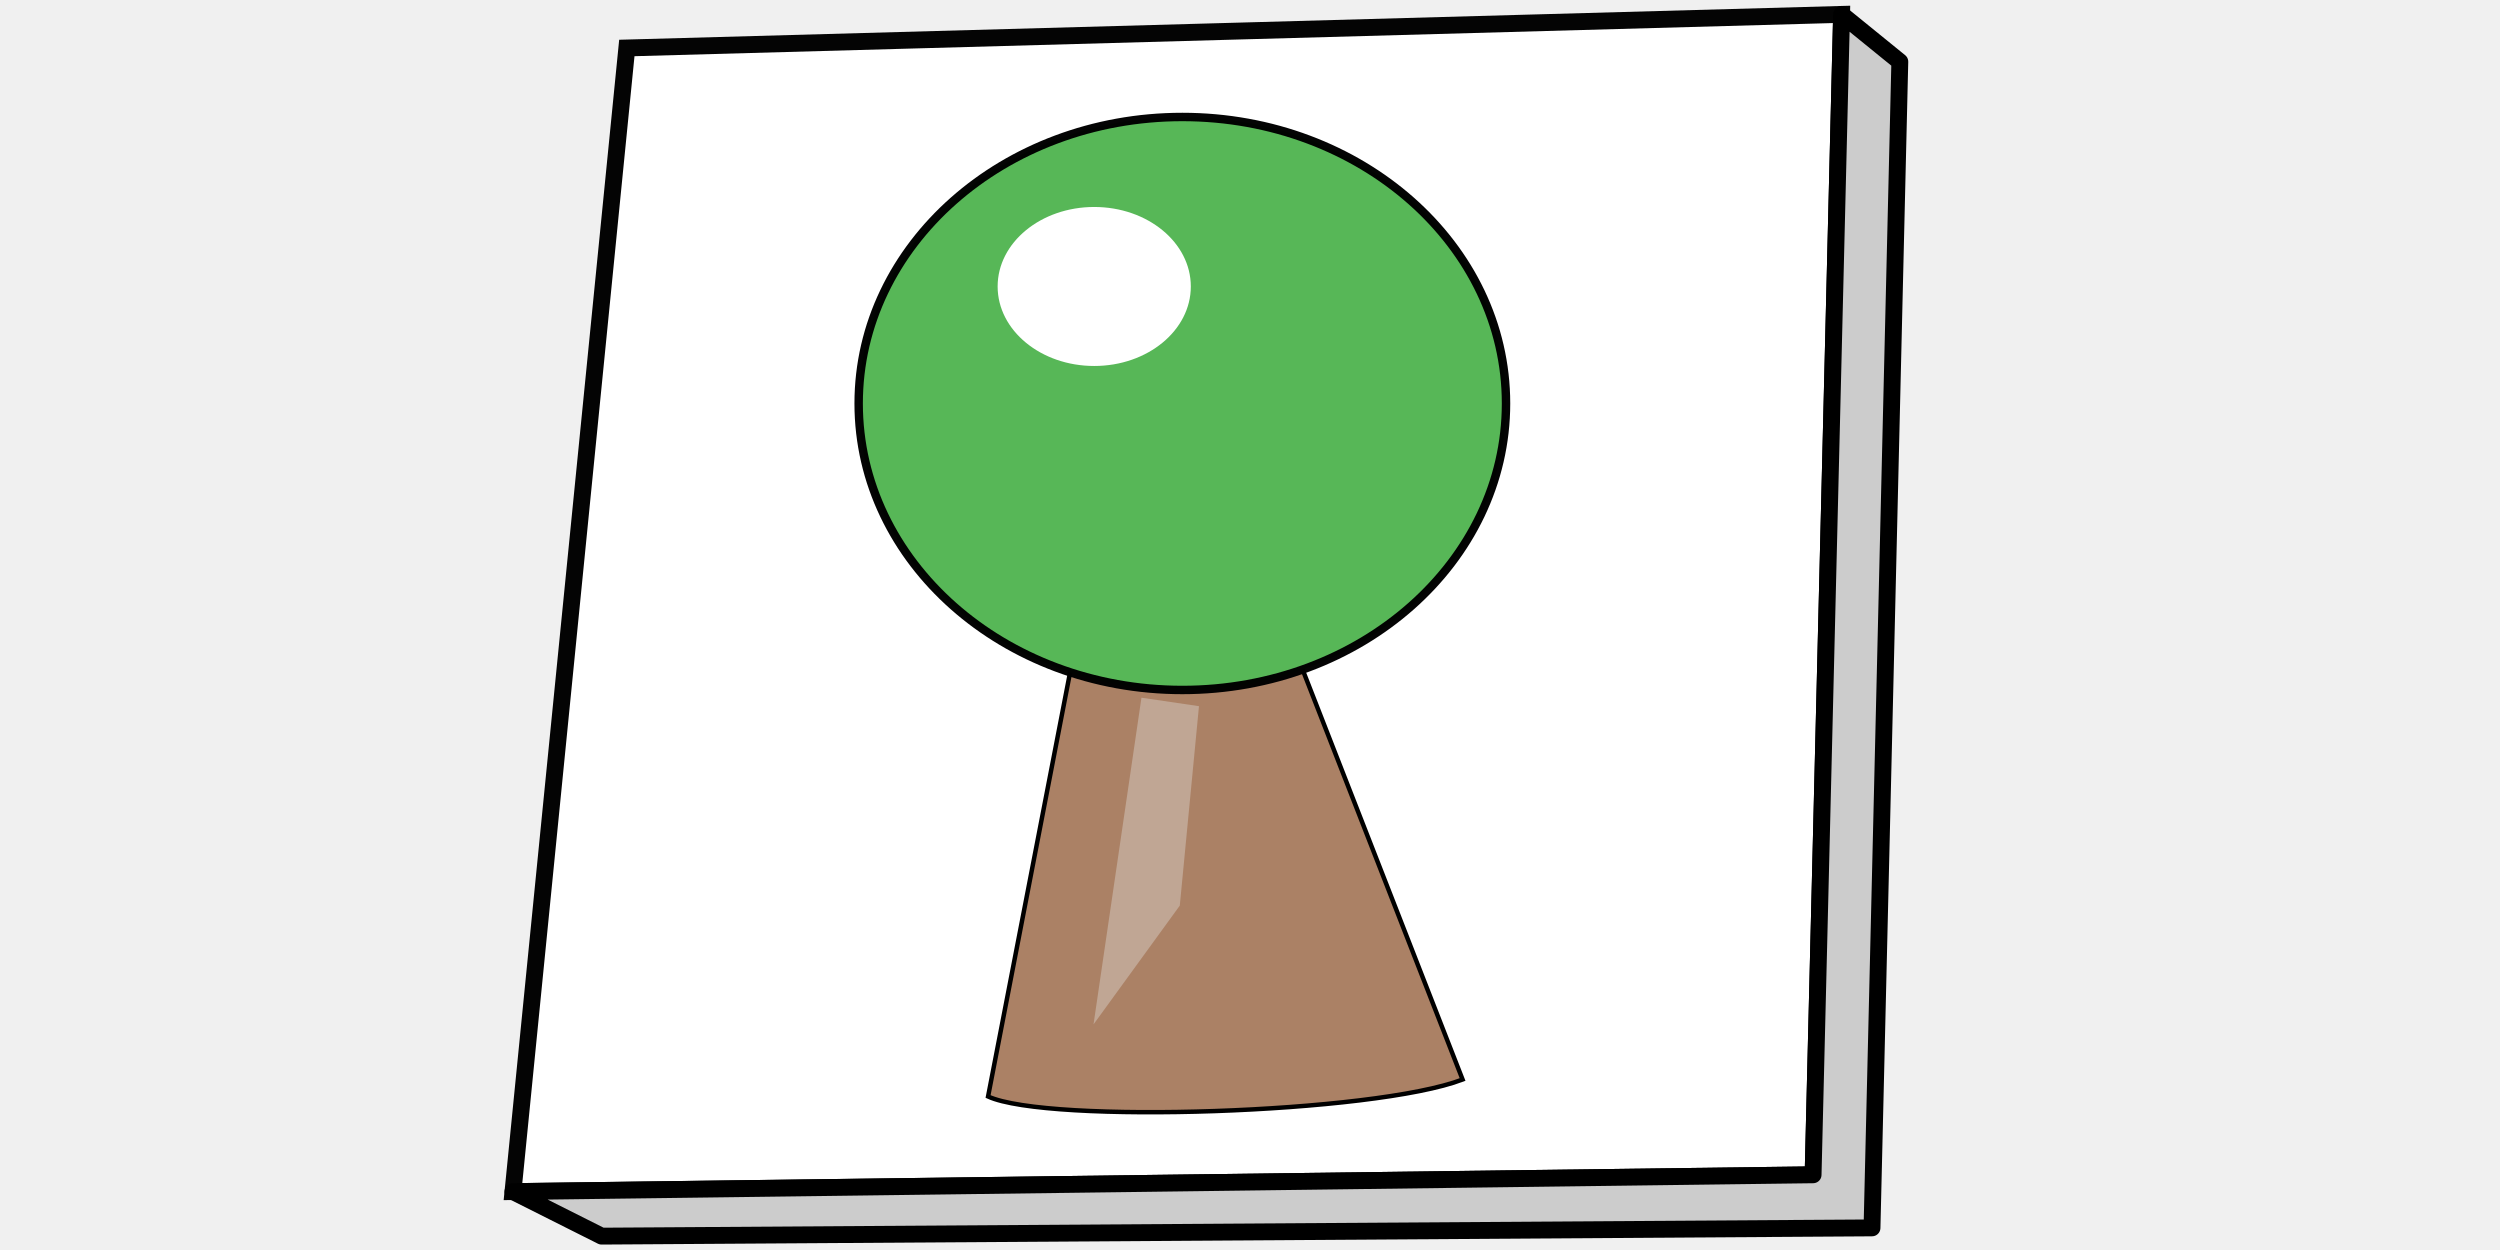
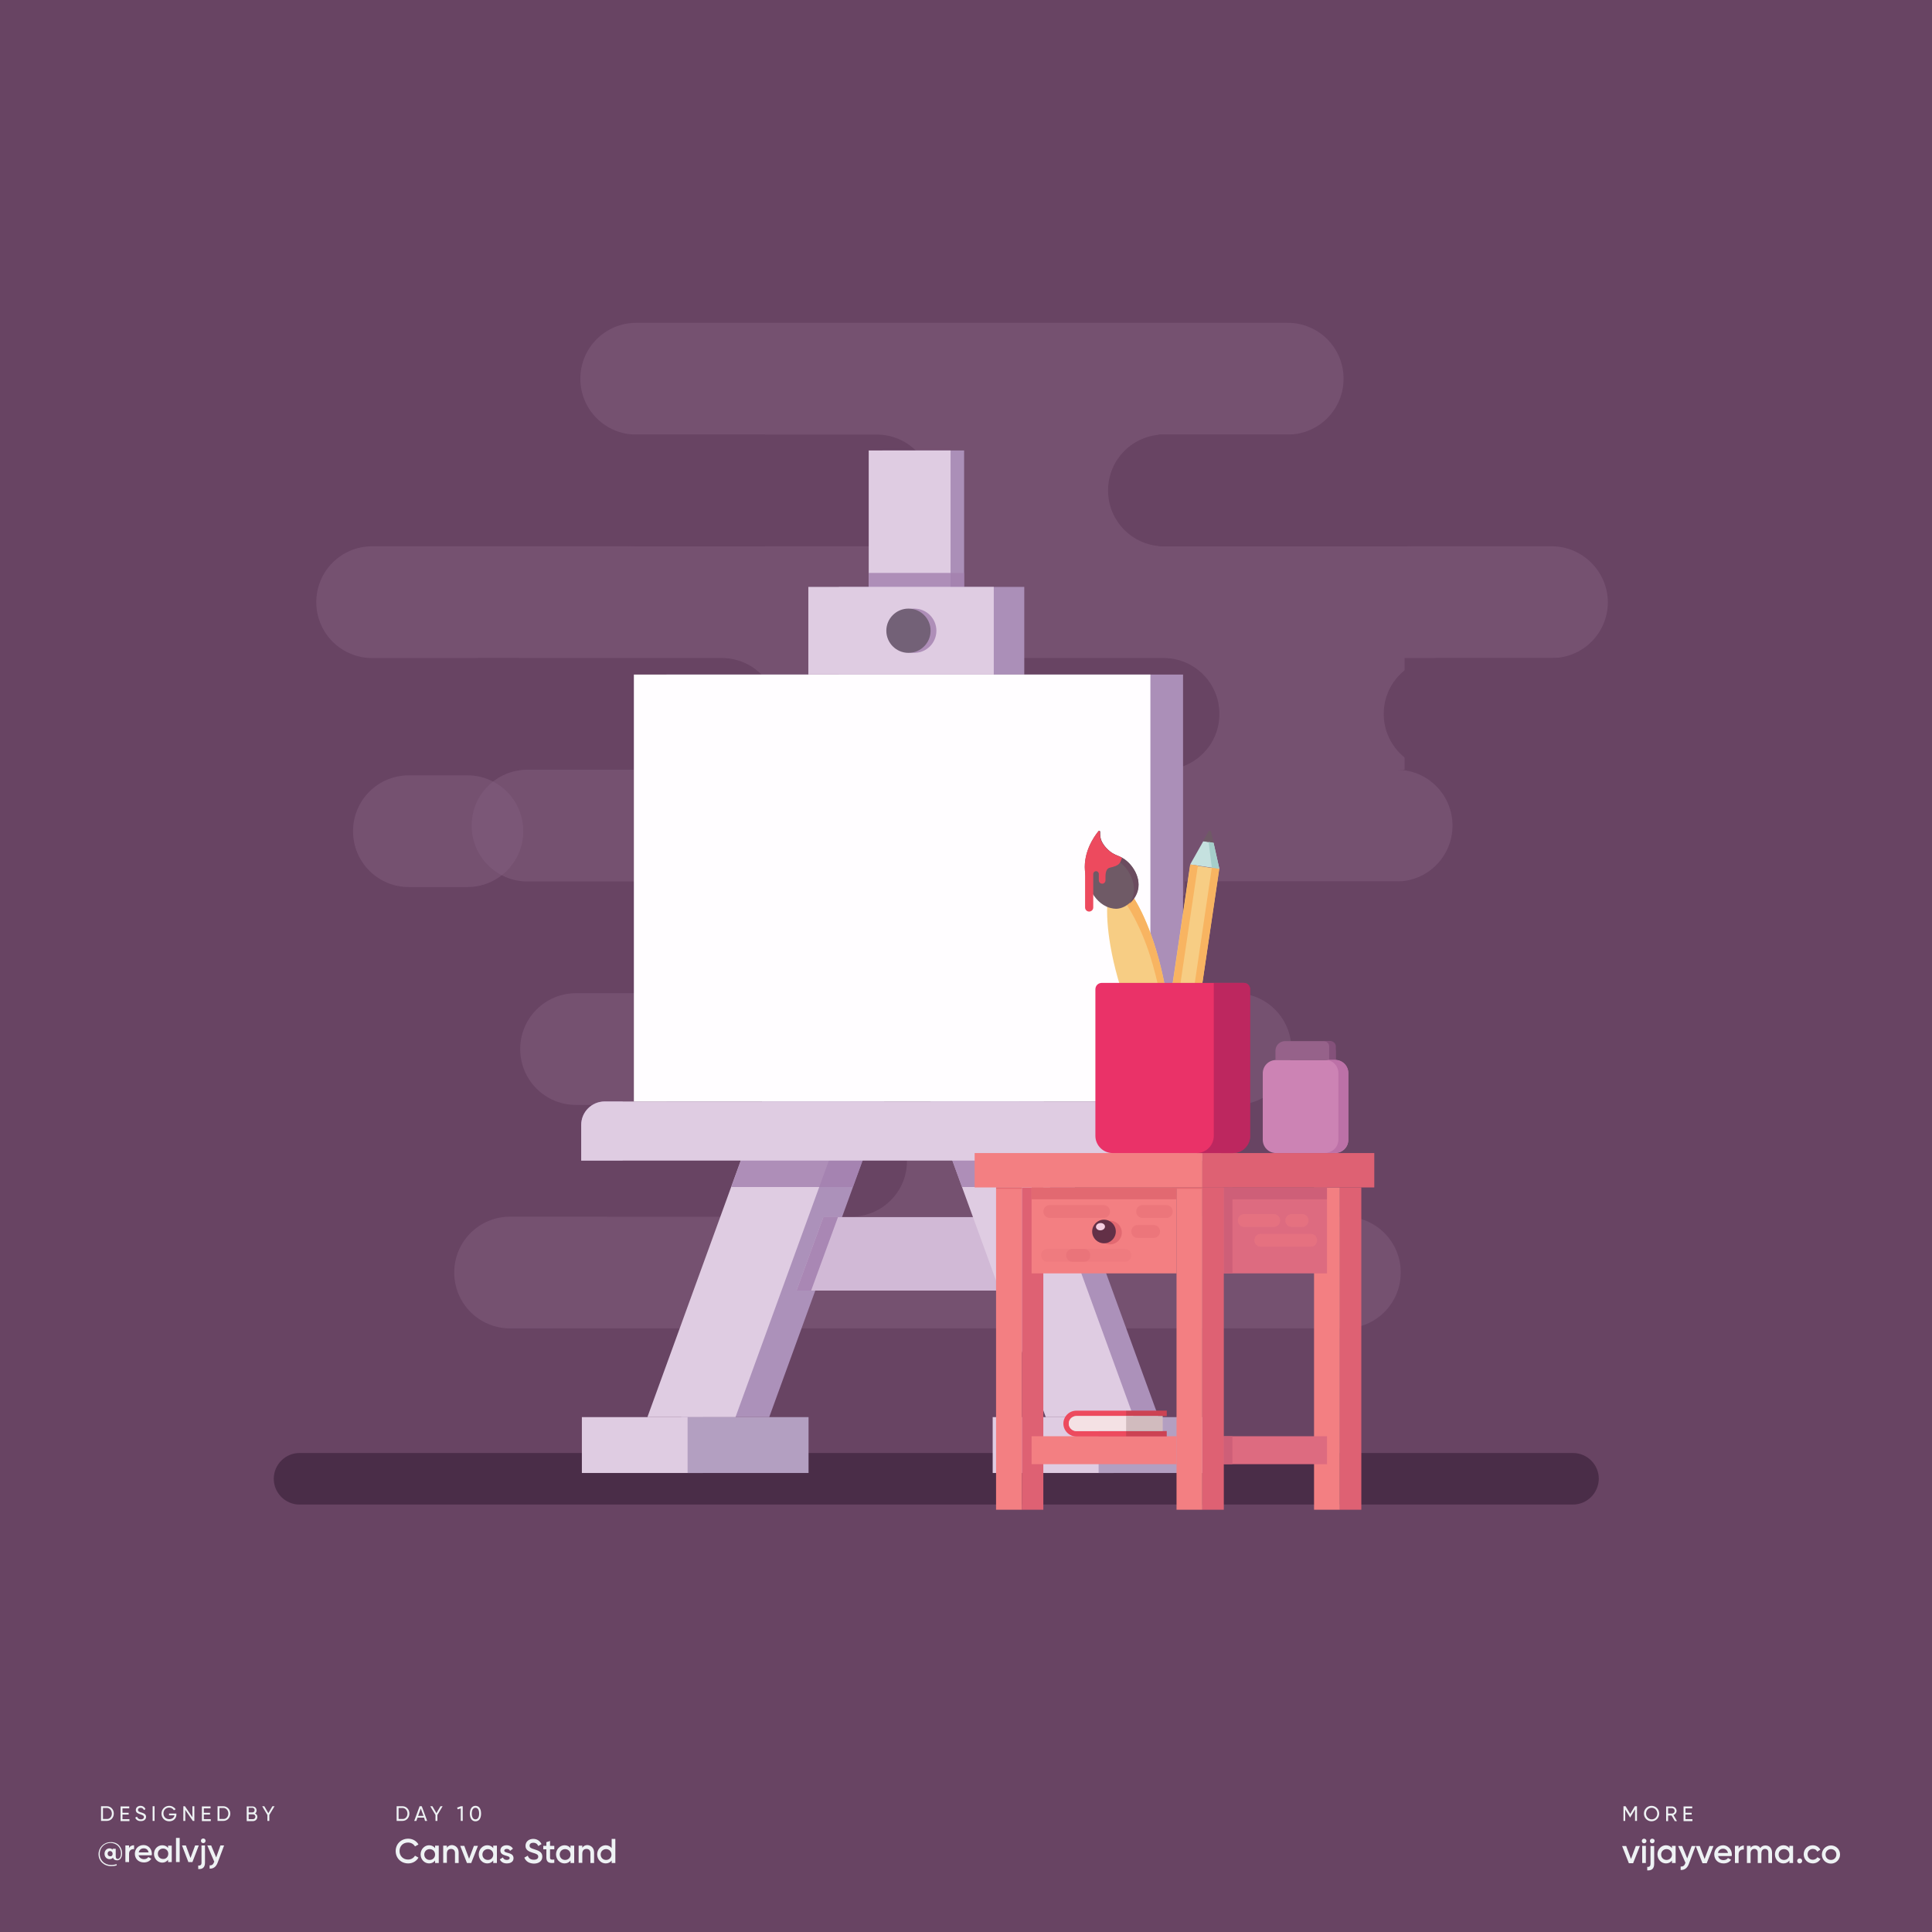
- <svg xmlns="http://www.w3.org/2000/svg" version="1.1" viewBox="0 0 110 55" id="svg4">
-   <defs id="defs8" />
-   <path style="opacity:1;fill:#ffffff;fill-opacity:1;stroke:#000000;stroke-width:0.742;stroke-linejoin:miter;stroke-miterlimit:4;stroke-dasharray:none;stroke-dashoffset:0;stroke-opacity:0.982" d="M 27.581,2.111 81.029,0.633 79.776,51.691 22.571,52.43 Z" id="rect815" />
-   <path style="fill:#cccccc;fill-rule:evenodd;stroke:#000000;stroke-width:0.742;stroke-linecap:butt;stroke-linejoin:round;stroke-miterlimit:4;stroke-dasharray:none;stroke-opacity:1" d="M 83.592,2.715 82.368,54.027 26.472,54.39 22.571,52.43 79.776,51.691 81.029,0.633 Z" id="path818" />
-   <path style="fill:#ab8165;fill-opacity:1;fill-rule:evenodd;stroke:#000000;stroke-width:0.196px;stroke-linecap:butt;stroke-linejoin:miter;stroke-opacity:1" d="m 47.482,27.525 -4.007,20.721 c 2.636,1.213 16.977,0.747 20.879,-0.747 L 56.34,26.965 Z" id="path824" />
-   <ellipse style="opacity:1;fill:#57b757;fill-opacity:1;stroke:#000000;stroke-width:0.371;stroke-linejoin:miter;stroke-miterlimit:4;stroke-dasharray:none;stroke-dashoffset:0;stroke-opacity:0.982" id="path820" cx="52.023" cy="17.753" rx="14.242" ry="12.606" />
-   <ellipse style="opacity:1;fill:#ffffff;fill-opacity:1;stroke:none;stroke-width:0.371;stroke-linejoin:miter;stroke-miterlimit:4;stroke-dasharray:none;stroke-dashoffset:0;stroke-opacity:0.982" id="path822" cx="48.146" cy="12.605" rx="4.25" ry="3.498" />
-   <path style="fill:#c0a694;fill-opacity:1;fill-rule:evenodd;stroke:none;stroke-width:0.196px;stroke-linecap:butt;stroke-linejoin:miter;stroke-opacity:1" d="m 50.224,30.699 -2.109,14.374 3.796,-5.227 0.844,-8.774 z" id="path826" />
+ <svg xmlns="http://www.w3.org/2000/svg" version="1.1" id="Layer_1" x="0px" y="0px" viewBox="0 0 1000 1000" style="enable-background:new 0 0 1000 1000;" xml:space="preserve">
+   <defs id="defs208" />
+   <style type="text/css" id="style2">
+ 	.st0{fill:#684463;}
+ 	.st1{fill:#EEF2F4;}
+ 	.st2{opacity:0.5;fill:#825D7E;}
+ 	.st3{opacity:0.69;fill:#3D233C;}
+ 	.st4{fill:#96628A;}
+ 	.st5{fill:#84517A;}
+ 	.st6{fill:#CC83B4;}
+ 	.st7{fill:#BC71A7;}
+ 	.st8{fill:#AB8FB8;}
+ 	.st9{fill:#DFCCE2;}
+ 	.st10{opacity:0.82;fill:#A380AF;}
+ 	.st11{fill:#AC91BA;}
+ 	.st12{fill:#B39FC1;}
+ 	.st13{fill:#F7CD84;}
+ 	.st14{fill:#F8B461;}
+ 	.st15{fill:#6F5A66;}
+ 	.st16{fill:#6B4C5F;}
+ 	.st17{fill:#ED4A5E;}
+ 	.st18{fill:#DE6173;}
+ 	.st19{fill:#F37F82;}
+ 	.st20{fill:#DD6B80;}
+ 	.st21{opacity:0.34;fill:#F37F82;}
+ 	.st22{fill:#D1B9D6;}
+ 	.st23{opacity:0.87;fill:#A380AF;}
+ 	.st24{fill:#C5E1DF;}
+ 	.st25{fill:#A5CECA;}
+ 	.st26{fill:#FFFDFF;}
+ 	.st27{fill:#E26971;}
+ 	.st28{fill:#CE5F78;}
+ 	.st29{fill:#633047;}
+ 	.st30{fill:#F4CEE1;}
+ 	.st31{opacity:0.4;fill:#E26971;}
+ 	.st32{opacity:0.2;fill:#E26971;}
+ 	.st33{opacity:0.39;fill:#E26971;}
+ 	.st34{fill:#EA3268;}
+ 	.st35{opacity:0.69;fill:#AA235B;}
+ 	.st36{fill:#E29C50;}
+ 	.st37{fill:#736177;}
+ 	.st38{fill:#D33167;}
+ 	.st39{fill:#F4E1E4;}
+ 	.st40{opacity:0.2;fill:#442228;}
+ 	.st41{fill:#E0445E;}
+ </style>
+   <rect id="XMLID_9_" class="st0" width="1000" height="1000" />
+   <g id="g101">
+     <g id="g37">
+       <g id="g7">
+         <path class="st1" d="M63.2,959.2c0,2.5-1.2,3.7-2.6,3.7c-1.1,0-1.9-0.5-2.1-1.4c-0.4,0.5-1,0.8-1.8,0.8c-1.5,0-2.6-1.2-2.6-2.8     c0-1.6,1.1-2.8,2.6-2.8c0.7,0,1.2,0.3,1.6,0.7v-0.5h1.6v3.9c0,0.8,0.3,1.4,1,1.4c0.9,0,1.7-0.9,1.7-3c0-3-2.3-5.3-5.4-5.3     c-3.1,0-5.6,2.4-5.6,5.7c0,3.3,2.5,5.7,5.9,5.7c1.1,0,2.1-0.2,2.9-0.4v0.6c-0.8,0.3-1.7,0.4-2.9,0.4c-3.7,0-6.5-2.6-6.5-6.2     c0-3.4,2.7-6.2,6.2-6.2C61.1,953.3,63.2,956.4,63.2,959.2z M58.3,959.5c0-0.8-0.6-1.4-1.3-1.4c-0.8,0-1.3,0.5-1.3,1.4     c0,0.8,0.6,1.3,1.3,1.3C57.8,960.9,58.3,960.3,58.3,959.5z" id="path5" />
+       </g>
+       <g id="g11">
+         <path class="st1" d="M69.4,955.1v2c-1.2-0.1-2.6,0.5-2.6,2.4v4.3h-1.9v-8.6h1.9v1.4C67.3,955.5,68.3,955.1,69.4,955.1z" id="path9" />
+       </g>
+       <g id="g15">
+         <path class="st1" d="M74.6,962.3c1,0,1.8-0.5,2.2-1.1l1.5,0.9c-0.8,1.2-2.1,1.9-3.8,1.9c-2.8,0-4.7-1.9-4.7-4.5     c0-2.5,1.8-4.5,4.5-4.5c2.6,0,4.3,2.1,4.3,4.5c0,0.3,0,0.5-0.1,0.8h-6.8C72.1,961.6,73.2,962.3,74.6,962.3z M76.9,958.8     c-0.3-1.5-1.3-2.1-2.5-2.1c-1.4,0-2.3,0.8-2.6,2.1H76.9z" id="path13" />
+       </g>
+       <g id="g19">
+         <path class="st1" d="M88.9,955.2v8.6h-1.9v-1.2c-0.7,0.9-1.7,1.5-3,1.5c-2.3,0-4.3-2-4.3-4.5c0-2.6,1.9-4.5,4.3-4.5     c1.3,0,2.3,0.5,3,1.4v-1.2H88.9z M87.1,959.5c0-1.6-1.2-2.7-2.7-2.7c-1.5,0-2.7,1.1-2.7,2.7c0,1.6,1.2,2.7,2.7,2.7     C85.9,962.3,87.1,961.1,87.1,959.5z" id="path17" />
+       </g>
+       <g id="g23">
+         <path class="st1" d="M91.1,951.3H93v12.5h-1.9V951.3z" id="path21" />
+       </g>
+       <g id="g27">
+         <path class="st1" d="M102.9,955.2l-3.3,8.6h-2.1l-3.3-8.6h2l2.4,6.5l2.4-6.5H102.9z" id="path25" />
+       </g>
+       <g id="g31">
+         <path class="st1" d="M104.2,955.2h1.9v8.9c0,2.4-1.2,3.5-3.5,3.3v-1.8c1.1,0.1,1.7-0.3,1.7-1.5V955.2z M104,952.8     c0-0.7,0.5-1.2,1.2-1.2c0.7,0,1.2,0.5,1.2,1.2c0,0.6-0.5,1.2-1.2,1.2C104.5,954,104,953.4,104,952.8z" id="path29" />
+       </g>
+       <g id="g35">
+         <path class="st1" d="M116,955.2l-3.3,8.8c-0.8,2.2-2.2,3.3-4.2,3.2v-1.7c1.2,0.1,1.9-0.5,2.3-1.7l0.1-0.2l-3.6-8.4h2l2.6,6.2     l2.2-6.2H116z" id="path33" />
+       </g>
+     </g>
+     <g id="g49">
+       <path class="st1" d="M211.9,938.7c0,2.1-1.5,3.8-3.6,3.8h-3v-7.6h3C210.4,934.9,211.9,936.6,211.9,938.7z M210.9,938.7    c0-1.6-1.1-2.9-2.6-2.9h-2v5.7h2C209.8,941.6,210.9,940.3,210.9,938.7z" id="path39" />
+       <path class="st1" d="M219.5,940.8h-3.4l-0.6,1.7h-1.1l2.8-7.6h1.1l2.8,7.6h-1.1L219.5,940.8z M219.2,939.9l-1.4-3.8l-1.4,3.8    H219.2z" id="path41" />
+       <path class="st1" d="M226.4,939.4v3.1h-1v-3.1l-2.7-4.5h1.1l2.1,3.6l2.1-3.6h1.1L226.4,939.4z" id="path43" />
+       <path class="st1" d="M239.5,934.9v7.6h-1V936l-1.6,0.5l-0.3-0.9l2-0.7H239.5z" id="path45" />
+       <path class="st1" d="M243.2,938.7c0-2.4,1.1-4,2.9-4c1.9,0,2.9,1.6,2.9,4c0,2.4-1,4-2.9,4C244.2,942.7,243.2,941,243.2,938.7z     M248,938.7c0-1.9-0.7-3-1.9-3c-1.2,0-1.9,1.1-1.9,3s0.7,3,1.9,3C247.3,941.7,248,940.6,248,938.7z" id="path47" />
+     </g>
+     <g id="g71">
+       <path class="st1" d="M58.9,938.7c0,2.1-1.5,3.8-3.6,3.8h-3v-7.6h3C57.4,934.9,58.9,936.6,58.9,938.7z M57.9,938.7    c0-1.6-1.1-2.9-2.6-2.9h-2v5.7h2C56.8,941.6,57.9,940.3,57.9,938.7z" id="path51" />
+       <path class="st1" d="M67,941.6v1h-4.6v-7.6h4.5v1h-3.5v2.3h3.2v0.9h-3.2v2.4H67z" id="path53" />
+       <path class="st1" d="M70,940.8l0.9-0.5c0.3,0.8,0.9,1.4,2,1.4c1.1,0,1.6-0.5,1.6-1.2c0-0.8-0.7-1-1.8-1.4    c-1.2-0.4-2.4-0.8-2.4-2.2c0-1.4,1.1-2.2,2.4-2.2c1.3,0,2.2,0.7,2.6,1.7l-0.8,0.5c-0.3-0.7-0.8-1.2-1.7-1.2    c-0.8,0-1.4,0.4-1.4,1.1c0,0.7,0.5,1,1.6,1.3c1.3,0.4,2.6,0.8,2.6,2.3c0,1.3-1.1,2.2-2.6,2.2C71.5,942.7,70.4,941.9,70,940.8z" id="path55" />
+       <path class="st1" d="M80,934.9v7.6h-1v-7.6H80z" id="path57" />
+       <path class="st1" d="M91.3,939.2c0,1.9-1.4,3.5-3.7,3.5c-2.4,0-4-1.8-4-4c0-2.2,1.7-4,4-4c1.4,0,2.7,0.8,3.3,1.8l-0.9,0.5    c-0.4-0.8-1.4-1.4-2.4-1.4c-1.8,0-3,1.3-3,3c0,1.7,1.2,3,3,3c1.6,0,2.5-0.9,2.7-2h-2.8v-0.9h3.8V939.2z" id="path59" />
+       <path class="st1" d="M100.6,934.9v7.6h-0.8l-3.9-5.7v5.7h-1v-7.6h0.8l3.9,5.7v-5.7H100.6z" id="path61" />
+       <path class="st1" d="M109.1,941.6v1h-4.6v-7.6h4.5v1h-3.5v2.3h3.2v0.9h-3.2v2.4H109.1z" id="path63" />
+       <path class="st1" d="M119.2,938.7c0,2.1-1.5,3.8-3.6,3.8h-3v-7.6h3C117.6,934.9,119.2,936.6,119.2,938.7z M118.2,938.7    c0-1.6-1.1-2.9-2.6-2.9h-2v5.7h2C117.1,941.6,118.2,940.3,118.2,938.7z" id="path65" />
+       <path class="st1" d="M133.2,940.4c0,1.2-1,2.2-2.2,2.2h-3.3v-7.6h3c1.2,0,2.1,0.9,2.1,2.1c0,0.7-0.3,1.2-0.8,1.6    C132.7,938.9,133.2,939.5,133.2,940.4z M128.7,935.8v2.3h2c0.6,0,1.1-0.5,1.1-1.2c0-0.6-0.5-1.2-1.1-1.2H128.7z M132.2,940.3    c0-0.7-0.5-1.2-1.2-1.2h-2.3v2.5h2.3C131.7,941.6,132.2,941,132.2,940.3z" id="path67" />
+       <path class="st1" d="M139.4,939.4v3.1h-1v-3.1l-2.7-4.5h1.1l2.1,3.6l2.1-3.6h1.1L139.4,939.4z" id="path69" />
+     </g>
+     <g id="g95">
+       <path class="st1" d="M204.8,958.1c0-3.6,2.7-6.4,6.5-6.4c2.3,0,4.3,1.2,5.3,3l-1.8,1c-0.7-1.2-2-2-3.6-2c-2.7,0-4.4,1.9-4.4,4.4    s1.8,4.4,4.4,4.4c1.6,0,2.9-0.8,3.6-2l1.8,1c-1,1.8-3,3-5.3,3C207.5,964.5,204.8,961.7,204.8,958.1z" id="path73" />
+       <path class="st1" d="M227.1,955.4v8.9h-1.9V963c-0.7,0.9-1.7,1.5-3.1,1.5c-2.4,0-4.4-2-4.4-4.7c0-2.6,2-4.7,4.4-4.7    c1.4,0,2.4,0.6,3.1,1.5v-1.3H227.1z M225.2,959.9c0-1.6-1.2-2.8-2.8-2.8c-1.6,0-2.8,1.2-2.8,2.8c0,1.6,1.2,2.8,2.8,2.8    C224,962.7,225.2,961.5,225.2,959.9z" id="path75" />
+       <path class="st1" d="M237.4,958.9v5.4h-1.9v-5.2c0-1.3-0.8-2.1-2-2.1c-1.3,0-2.2,0.7-2.2,2.5v4.7h-1.9v-8.9h1.9v1.1    c0.6-0.9,1.5-1.4,2.7-1.4C236,955.2,237.4,956.6,237.4,958.9z" id="path77" />
+       <path class="st1" d="M247.4,955.4l-3.5,8.9h-2.2l-3.5-8.9h2.1l2.5,6.7l2.5-6.7H247.4z" id="path79" />
+       <path class="st1" d="M257.2,955.4v8.9h-1.9V963c-0.7,0.9-1.7,1.5-3.1,1.5c-2.4,0-4.4-2-4.4-4.7c0-2.6,2-4.7,4.4-4.7    c1.4,0,2.4,0.6,3.1,1.5v-1.3H257.2z M255.3,959.9c0-1.6-1.2-2.8-2.8-2.8c-1.6,0-2.8,1.2-2.8,2.8c0,1.6,1.2,2.8,2.8,2.8    C254.1,962.7,255.3,961.5,255.3,959.9z" id="path81" />
+       <path class="st1" d="M265.8,961.8c0,1.8-1.5,2.7-3.5,2.7c-1.8,0-3-0.8-3.6-2.1l1.6-1c0.3,0.8,1,1.3,2,1.3c0.8,0,1.5-0.3,1.5-1    c0-1.6-4.8-0.7-4.8-3.9c0-1.7,1.4-2.7,3.2-2.7c1.5,0,2.7,0.7,3.3,1.8L264,958c-0.3-0.7-0.9-1-1.7-1c-0.7,0-1.3,0.3-1.3,0.9    C261.1,959.5,265.8,958.5,265.8,961.8z" id="path83" />
+       <path class="st1" d="M271.4,961.5l1.8-1c0.4,1.3,1.4,2.1,3.1,2.1c1.6,0,2.3-0.7,2.3-1.6c0-1.1-1-1.5-2.8-2    c-1.9-0.6-3.8-1.3-3.8-3.6c0-2.3,1.9-3.6,4-3.6c2,0,3.5,1.1,4.3,2.7l-1.7,1c-0.4-1-1.2-1.7-2.6-1.7c-1.2,0-1.9,0.6-1.9,1.5    c0,1,0.7,1.4,2.5,1.9c2.1,0.7,4.1,1.3,4.1,3.8c0,2.3-1.8,3.6-4.4,3.6C273.7,964.5,272.1,963.3,271.4,961.5z" id="path85" />
+       <path class="st1" d="M284.7,957.3v4.2c0,1.1,0.7,1.1,2.2,1v1.7c-2.9,0.4-4.1-0.5-4.1-2.8v-4.2h-1.6v-1.8h1.6v-1.9l1.9-0.6v2.5h2.2    v1.8H284.7z" id="path87" />
+       <path class="st1" d="M297.2,955.4v8.9h-1.9V963c-0.7,0.9-1.7,1.5-3.1,1.5c-2.4,0-4.4-2-4.4-4.7c0-2.6,2-4.7,4.4-4.7    c1.4,0,2.4,0.6,3.1,1.5v-1.3H297.2z M295.3,959.9c0-1.6-1.2-2.8-2.8-2.8c-1.6,0-2.8,1.2-2.8,2.8c0,1.6,1.2,2.8,2.8,2.8    C294.1,962.7,295.3,961.5,295.3,959.9z" id="path89" />
+       <path class="st1" d="M307.5,958.9v5.4h-1.9v-5.2c0-1.3-0.8-2.1-2-2.1c-1.3,0-2.2,0.7-2.2,2.5v4.7h-1.9v-8.9h1.9v1.1    c0.6-0.9,1.5-1.4,2.7-1.4C306.1,955.2,307.5,956.6,307.5,958.9z" id="path91" />
+       <path class="st1" d="M318.5,951.9v12.4h-1.9V963c-0.7,0.9-1.7,1.5-3.1,1.5c-2.4,0-4.4-2-4.4-4.7c0-2.6,2-4.7,4.4-4.7    c1.4,0,2.4,0.6,3.1,1.5v-4.8H318.5z M316.5,959.9c0-1.6-1.2-2.8-2.8-2.8c-1.6,0-2.8,1.2-2.8,2.8c0,1.6,1.2,2.8,2.8,2.8    C315.3,962.7,316.5,961.5,316.5,959.9z" id="path93" />
+     </g>
+     <g id="g99">
+       <path class="st1" d="M841.3,942.5h-1v-7.6h1.1l2.4,4l2.4-4h1.1v7.6h-1v-6l-2.5,4.2h-0.1l-2.5-4.1V942.5z M858.8,938.7    c0,2.2-1.7,4-4,4c-2.2,0-3.9-1.8-3.9-4c0-2.2,1.7-4,3.9-4C857.1,934.7,858.8,936.5,858.8,938.7z M857.8,938.7c0-1.7-1.3-3-2.9-3    c-1.7,0-2.9,1.3-2.9,3c0,1.7,1.3,3,2.9,3C856.6,941.7,857.8,940.4,857.8,938.7z M866.2,939.5l1.8,3.1h-1.1l-1.7-2.9h-1.8v2.9h-1    v-7.6h3c1.3,0,2.4,1.1,2.4,2.4C867.8,938.2,867.1,939.1,866.2,939.5z M865.4,938.7c0.8,0,1.4-0.6,1.4-1.4c0-0.8-0.6-1.4-1.4-1.4    h-2v2.8H865.4z M875.9,941.6h-3.5v-2.4h3.2v-0.9h-3.2v-2.3h3.5v-1h-4.5v7.6h4.6V941.6z M844.2,962.2l-2.5-6.7h-2.1l3.5,8.9h2.2    l3.5-8.9h-2.1L844.2,962.2z M850,964.3h1.9v-8.9H850V964.3z M851,951.7c-0.7,0-1.2,0.5-1.2,1.2c0,0.7,0.5,1.2,1.2,1.2    c0.7,0,1.2-0.6,1.2-1.2C852.2,952.2,851.6,951.7,851,951.7z M855.2,951.7c-0.7,0-1.2,0.5-1.2,1.2c0,0.7,0.5,1.2,1.2,1.2    c0.7,0,1.2-0.6,1.2-1.2C856.5,952.2,855.9,951.7,855.2,951.7z M854.3,964.7c0,1.2-0.5,1.7-1.7,1.6v1.8c2.4,0.2,3.6-1,3.6-3.4v-9.2    h-1.9V964.7z M865.4,955.4h1.9v8.9h-1.9V963c-0.7,0.9-1.7,1.5-3.1,1.5c-2.4,0-4.4-2-4.4-4.7c0-2.6,2-4.7,4.4-4.7    c1.4,0,2.4,0.6,3.1,1.5V955.4z M865.4,959.9c0-1.6-1.2-2.8-2.8-2.8c-1.6,0-2.8,1.2-2.8,2.8c0,1.6,1.2,2.8,2.8,2.8    C864.2,962.7,865.4,961.5,865.4,959.9z M873.3,961.9l-2.6-6.4h-2.1l3.8,8.7l-0.1,0.2c-0.4,1.2-1.1,1.8-2.4,1.7v1.8    c2,0.1,3.5-1,4.3-3.3l3.4-9.1h-2L873.3,961.9z M882.3,962.2l-2.5-6.7h-2.1l3.5,8.9h2.2l3.5-8.9h-2.1L882.3,962.2z M896.4,959.9    c0,0.3,0,0.5-0.1,0.8h-7c0.3,1.4,1.4,2.1,2.8,2.1c1.1,0,1.9-0.5,2.3-1.1l1.6,0.9c-0.8,1.2-2.1,1.9-3.9,1.9c-2.9,0-4.8-2-4.8-4.7    c0-2.6,1.9-4.7,4.7-4.7C894.5,955.2,896.4,957.3,896.4,959.9z M894.4,959.1c-0.3-1.5-1.4-2.2-2.5-2.2c-1.4,0-2.4,0.8-2.7,2.2    H894.4z M899.9,956.9v-1.5H898v8.9h1.9v-4.5c0-2,1.5-2.6,2.7-2.5v-2.1C901.6,955.3,900.5,955.7,899.9,956.9z M913.8,955.2    c-1.2,0-2.1,0.5-2.7,1.4c-0.5-0.9-1.4-1.4-2.5-1.4c-1.1,0-2,0.4-2.5,1.3v-1.1h-1.9v8.9h1.9v-5c0-1.6,0.9-2.3,2-2.3    c1,0,1.7,0.7,1.7,1.9v5.4h1.9v-5c0-1.6,0.8-2.3,1.9-2.3c1,0,1.7,0.7,1.7,1.9v5.4h1.9v-5.5C917.1,956.6,915.8,955.2,913.8,955.2z     M926.2,955.4h1.9v8.9h-1.9V963c-0.7,0.9-1.7,1.5-3.1,1.5c-2.4,0-4.4-2-4.4-4.7c0-2.6,2-4.7,4.4-4.7c1.4,0,2.4,0.6,3.1,1.5V955.4z     M926.2,959.9c0-1.6-1.2-2.8-2.8-2.8c-1.6,0-2.8,1.2-2.8,2.8c0,1.6,1.2,2.8,2.8,2.8C925,962.7,926.2,961.5,926.2,959.9z     M931.5,961.9c-0.7,0-1.3,0.6-1.3,1.3c0,0.7,0.6,1.3,1.3,1.3c0.7,0,1.3-0.6,1.3-1.3C932.8,962.4,932.2,961.9,931.5,961.9z     M938.3,962.6c-1.6,0-2.7-1.2-2.7-2.8c0-1.6,1.2-2.8,2.7-2.8c1.1,0,1.9,0.5,2.3,1.4l1.6-1c-0.7-1.4-2.2-2.3-3.9-2.3    c-2.7,0-4.7,2-4.7,4.7c0,2.6,2,4.7,4.7,4.7c1.7,0,3.2-0.9,4-2.3l-1.6-0.9C940.2,962.1,939.3,962.6,938.3,962.6z M952.4,959.9    c0,2.6-2.1,4.7-4.7,4.7c-2.6,0-4.7-2-4.7-4.7c0-2.6,2.1-4.7,4.7-4.7C950.3,955.2,952.4,957.2,952.4,959.9z M950.5,959.9    c0-1.6-1.2-2.8-2.8-2.8s-2.8,1.2-2.8,2.8c0,1.6,1.2,2.8,2.8,2.8S950.5,961.5,950.5,959.9z" id="path97" />
+     </g>
+   </g>
+   <path id="XMLID_3_" class="st2" d="M 803.185,282.76 H 599.78 v -57.83 h 66.727 c 16.014,0 28.915,-12.901 28.915,-28.915 v 0 C 695.422,180.001 682.521,167.1 666.507,167.1 H 329.314 c -16.014,0 -28.915,12.901 -28.915,28.915 v 0 c 0,16.014 12.901,28.915 28.915,28.915 h 66.727 v 57.83 H 192.635 c -16.014,0 -28.915,12.901 -28.915,28.915 v 0 c 0,16.014 12.901,28.915 28.915,28.915 h 76.291 v 57.83 h 4.115 c -16.014,0 -28.915,12.901 -28.915,28.915 v 0 c 0,16.014 12.901,28.915 28.915,28.915 h 109.654 v 57.83 h -84.521 c -16.014,0 -28.915,12.901 -28.915,28.915 v 0 c 0,16.014 12.901,28.915 28.915,28.915 h 84.521 v 57.83 H 264.033 c -16.014,0 -28.915,12.901 -28.915,28.915 v 0 c 0,16.014 12.901,28.915 28.915,28.915 h 432.056 c 16.014,0 28.915,-12.901 28.915,-28.915 v 0 c 0,-16.014 -12.901,-28.915 -28.915,-28.915 h -82.852 v -57.83 h 26.246 c 16.014,0 28.915,-12.901 28.915,-28.915 v 0 c 0,-16.014 -12.901,-28.915 -28.915,-28.915 H 613.236 V 456.25 H 722.891 c 16.014,0 28.915,-12.901 28.915,-28.915 v 0 c 0,-16.014 -12.901,-28.915 -28.915,-28.915 h 4.115 v -57.83 h 76.291 c 16.014,0 28.915,-12.901 28.915,-28.915 v 0 C 832.1,295.772 819.089,282.76 803.185,282.76 Z" style="opacity:0.5;fill:#825d7e;stroke-width:1.112" />
+   <path id="XMLID_105_" class="st3" d="M 814.084,778.759 H 155.045 c -7.34,0 -13.345,-6.005 -13.345,-13.345 v 0 c 0,-7.34 6.005,-13.345 13.345,-13.345 h 659.15 c 7.34,0 13.345,6.005 13.345,13.345 v 0 c -0.111,7.34 -6.005,13.345 -13.457,13.345 z" style="opacity:0.69;fill:#3d233c;stroke-width:1.112" />
+   <path id="XMLID_226_" class="st2" d="m 241.901,459.141 h -30.25 c -16.014,0 -28.915,-12.901 -28.915,-28.915 v 0 c 0,-16.014 12.901,-28.915 28.915,-28.915 h 30.25 c 16.014,0 28.915,12.901 28.915,28.915 v 0 c 0,15.903 -12.901,28.915 -28.915,28.915 z" style="opacity:0.5;fill:#825d7e;stroke-width:1.112" />
+   <path id="XMLID_157_" class="st0" d="M 602.338,398.42 H 478.003 c -16.014,0 -28.915,-12.901 -28.915,-28.915 v 0 c 0,-16.014 12.901,-28.915 28.915,-28.915 h 124.223 c 16.014,0 28.915,12.901 28.915,28.915 v 0 c 0.111,16.014 -12.901,28.915 -28.804,28.915 z" style="fill:#684463;stroke-width:1.112" />
+   <path id="XMLID_216_" class="st0" d="M 869.356,398.42 H 745.133 c -16.014,0 -28.915,-12.901 -28.915,-28.915 v 0 c 0,-16.014 12.901,-28.915 28.915,-28.915 h 124.223 c 16.014,0 28.915,12.901 28.915,28.915 v 0 c 0,16.014 -12.901,28.915 -28.915,28.915 z" style="fill:#684463;stroke-width:1.112" />
+   <path id="XMLID_223_" class="st0" d="M 756.143,514.08 H 631.92 c -16.014,0 -28.915,-12.901 -28.915,-28.915 v 0 c 0,-16.014 12.901,-28.915 28.915,-28.915 h 124.223 c 16.014,0 28.915,12.901 28.915,28.915 v 0 c 0,16.014 -12.901,28.915 -28.915,28.915 z" style="fill:#684463;stroke-width:1.112" />
+   <path id="XMLID_220_" class="st0" d="M 373.687,398.42 H 249.353 c -16.014,0 -28.915,-12.901 -28.915,-28.915 v 0 c 0,-16.014 12.901,-28.915 28.915,-28.915 h 124.223 c 16.014,0 28.915,12.901 28.915,28.915 v 0 c 0.111,16.014 -12.901,28.915 -28.804,28.915 z" style="fill:#684463;stroke-width:1.112" />
+   <path id="XMLID_221_" class="st0" d="M 453.759,282.76 H 329.536 c -16.014,0 -28.915,-12.901 -28.915,-28.915 v 0 c 0,-16.014 12.901,-28.915 28.915,-28.915 H 453.759 c 16.014,0 28.915,12.901 28.915,28.915 v 0 c 0,16.014 -12.901,28.915 -28.915,28.915 z" style="fill:#684463;stroke-width:1.112" />
+   <path id="XMLID_222_" class="st0" d="M 726.672,282.76 H 602.449 c -16.014,0 -28.915,-12.901 -28.915,-28.915 v 0 c 0,-16.014 12.901,-28.915 28.915,-28.915 h 124.223 c 16.014,0 28.915,12.901 28.915,28.915 v 0 c 0,16.014 -12.901,28.915 -28.915,28.915 z" style="fill:#684463;stroke-width:1.112" />
+   <path id="XMLID_224_" class="st0" d="M 756.143,629.739 H 631.92 c -16.014,0 -28.915,-12.901 -28.915,-28.915 v 0 c 0,-16.014 12.901,-28.915 28.915,-28.915 h 124.223 c 16.014,0 28.915,12.901 28.915,28.915 v 0 c 0,16.014 -12.901,28.915 -28.915,28.915 z" style="fill:#684463;stroke-width:1.112" />
+   <path id="XMLID_225_" class="st0" d="M 440.636,629.739 H 316.302 c -16.014,0 -28.915,-12.901 -28.915,-28.915 v 0 c 0,-16.014 12.901,-28.915 28.915,-28.915 h 124.223 c 16.014,0 28.915,12.901 28.915,28.915 v 0 c 0.111,16.014 -12.901,28.915 -28.804,28.915 z" style="fill:#684463;stroke-width:1.112" />
+   <rect id="XMLID_163_" x="286.386" y="687.569" class="st0" width="507.68" height="57.83" style="fill:#684463;stroke-width:1.112" />
+   <rect id="XMLID_112_" x="456.651" y="233.16" class="st8" width="42.372" height="71.731" style="fill:#ab8fb8;stroke-width:1.112" />
+   <rect id="XMLID_93_" x="449.644" y="233.16" class="st9" width="42.372" height="71.731" style="fill:#dfcce2;stroke-width:1.112" />
+   <rect id="XMLID_107_" x="449.644" y="296.55" class="st10" width="42.372" height="7.229" style="opacity:0.82;fill:#a380af;stroke-width:1.112" />
+   <rect id="XMLID_179_" x="492.016" y="296.55" class="st10" width="7.006" height="7.229" style="opacity:0.82;fill:#a380af;stroke-width:1.112" />
+   <rect id="XMLID_40_" x="434.186" y="303.779" class="st8" width="95.975" height="45.374" style="fill:#ab8fb8;stroke-width:1.112" />
+   <polygon id="XMLID_101_" class="st11" points="433,509.6 396.9,496.4 331.3,676.4 372.3,676.4 " transform="matrix(1.112114,0,0,1.112114,-15.88656,-18.73426)" style="fill:#ac91ba" />
+   <polygon id="XMLID_104_" class="st9" points="417.3,509.6 381.1,496.4 315.6,676.4 356.6,676.4 " transform="matrix(1.112114,0,0,1.112114,-15.88656,-18.73426)" style="fill:#dfcce2" />
+   <polygon id="XMLID_150_" class="st10" points="381.1,496.4 354.6,569.3 411.2,569.3 433,509.6 396.9,496.4 395,501.5 " transform="matrix(1.112114,0,0,1.112114,-15.88656,-18.73426)" style="opacity:0.82;fill:#a380af" />
+   <rect id="XMLID_21_" x="301.177" y="733.5" class="st9" width="62.612" height="28.915" style="fill:#dfcce2;stroke-width:1.112" />
+   <rect id="XMLID_23_" x="355.893" y="733.5" class="st12" width="62.612" height="28.915" style="fill:#b39fc1;stroke-width:1.112" />
+   <polygon id="XMLID_162_" class="st22" points="385,617.5 490.6,617.5 490.6,583.3 397.5,583.3 " transform="matrix(1.112114,0,0,1.112114,-15.88656,-18.73426)" style="fill:#d1b9d6" />
+   <polygon id="XMLID_165_" class="st23" points="385,617.5 391.8,617.5 404.3,583.3 397.5,583.3 " transform="matrix(1.112114,0,0,1.112114,-15.88656,-18.73426)" style="opacity:0.87;fill:#a380af" />
+   <polygon id="XMLID_98_" class="st11" points="487.9,496.4 451.8,509.6 512.5,676.4 553.5,676.4 " transform="matrix(1.112114,0,0,1.112114,-15.88656,-18.73426)" style="fill:#ac91ba" />
+   <polygon id="XMLID_95_" class="st9" points="476.4,496.4 440.3,509.6 501,676.4 541.9,676.4 " transform="matrix(1.112114,0,0,1.112114,-15.88656,-18.73426)" style="fill:#dfcce2" />
+   <polygon id="XMLID_152_" class="st10" points="477.7,500.1 476.4,496.4 440.3,509.6 462,569.3 514.5,569.3 487.9,496.4 " transform="matrix(1.112114,0,0,1.112114,-15.88656,-18.73426)" style="opacity:0.82;fill:#a380af" />
+   <path id="XMLID_49_" class="st8" d="m 322.196,600.713 h -21.353 v -18.461 c 0,-6.673 5.449,-12.122 12.122,-12.122 h 9.342 v 30.583 z" style="fill:#ab8fb8;stroke-width:1.112" />
+   <path id="XMLID_48_" class="st9" d="M 631.92,600.713 H 300.844 v -18.461 c 0,-6.673 5.449,-12.122 12.122,-12.122 h 319.066 v 30.583 z" style="fill:#dfcce2;stroke-width:1.112" />
+   <path id="XMLID_47_" class="st8" d="m 631.92,600.713 h -21.353 v -18.461 c 0,-6.673 5.449,-12.122 12.122,-12.122 h 9.342 v 30.583 z" style="fill:#ab8fb8;stroke-width:1.112" />
+   <path id="XMLID_251_" class="st4" d="m 691.418,548.555 h -31.25 v -4.671 c 0,-2.78 2.224,-5.005 5.005,-5.005 h 21.13 c 2.78,0 5.005,2.224 5.005,5.005 v 4.671 z" style="fill:#96628a;stroke-width:1.112" />
+   <rect id="XMLID_64_" x="344.994" y="349.153" class="st8" width="267.352" height="220.977" style="fill:#ab8fb8;stroke-width:1.112" />
+   <path id="XMLID_245_" class="st5" d="m 688.193,538.769 h -3.448 c 1.779,0 3.225,1.223 3.225,2.78 v 6.895 h 3.448 v -6.895 c 0,-1.557 -1.446,-2.78 -3.225,-2.78 z" style="fill:#84517a;stroke-width:1.112" />
+   <rect id="XMLID_44_" x="328.09" y="349.153" class="st26" width="267.352" height="220.977" style="fill:#fffdff;stroke-width:1.112" />
+   <path id="XMLID_170_" class="st6" d="M 690.973,596.821 H 660.501 c -3.892,0 -6.895,-3.114 -6.895,-6.895 v -34.364 c 0,-3.892 3.114,-6.895 6.895,-6.895 h 30.472 c 3.892,0 6.895,3.114 6.895,6.895 v 34.364 c 0.111,3.781 -3.003,6.895 -6.895,6.895 z" style="fill:#cc83b4;stroke-width:1.112" />
+   <rect id="XMLID_26_" x="513.813" y="733.5" class="st9" width="62.612" height="28.915" style="fill:#dfcce2;stroke-width:1.112" />
+   <path id="XMLID_252_" class="st7" d="m 690.973,548.555 h -5.116 c 3.892,0 6.895,3.114 6.895,6.895 v 34.364 c 0,3.892 -3.114,6.895 -6.895,6.895 h 5.116 c 3.892,0 6.895,-3.114 6.895,-6.895 v -34.364 c 0.111,-3.781 -3.003,-6.895 -6.895,-6.895 z" style="fill:#bc71a7;stroke-width:1.112" />
+   <rect id="XMLID_24_" x="568.641" y="733.5" class="st12" width="62.612" height="28.915" style="fill:#b39fc1;stroke-width:1.112" />
+   <g id="XMLID_30_" transform="matrix(1.112114,0,0,1.112114,-176.031,1.283796)">
+     <path id="XMLID_7_" class="st13" d="m 682.6,414.2 -7.4,2 c -0.9,0.2 -1.5,1.1 -1.5,2.2 -0.4,5.7 0,12.6 1.4,20.7 3.3,19.2 11.8,42.2 24.3,62.9 1.5,2.6 4.5,1.8 4.6,-1.2 0.6,-24.2 -3.3,-48.4 -9.9,-66.7 -2.8,-7.7 -5.8,-13.9 -9,-18.7 -0.7,-0.9 -1.6,-1.4 -2.5,-1.2 z" style="fill:#f7cd84" />
+     <path id="XMLID_6_" class="st14" d="m 694.1,434.1 c -2.8,-7.7 -5.8,-13.9 -9,-18.7 -0.6,-1 -1.6,-1.4 -2.4,-1.2 l -3.4,0.9 c 0.8,1.1 1.8,2.3 2.7,3.7 0,0 1.4,2.2 2.8,4.6 7.8,13.9 10.8,26.7 13.3,37.6 1.8,7.8 2.5,13.3 3.8,24.3 0.5,3.8 1.7,14.2 0.4,18.1 0.9,-0.3 1.7,-1.2 1.7,-2.7 0.6,-24 -3.3,-48.2 -9.9,-66.6 z" style="fill:#f8b461" />
+     <path id="XMLID_2_" class="st15" d="m 670.3,385.9 c 0,-0.4 -0.4,-0.5 -0.7,-0.3 -2.3,2.8 -7.8,10.7 -6.1,20.4 0.2,1.1 2.1,11.3 9.8,14.8 2.5,1.1 4.4,1 4.8,1 4.6,-0.3 8.8,-4.6 9.8,-9.1 1.3,-5.8 -2.8,-12 -7.2,-14.5 -2.2,-1.3 -4.2,-1.4 -6.8,-3.9 -2.6,-2.4 -3.3,-4.7 -3.4,-5.2 -0.3,-1.2 -0.3,-2.3 -0.2,-3.2 z" style="fill:#6f5a66" />
+     <path id="XMLID_8_" class="st16" d="m 680.8,398.2 c -2.2,-1.3 -4.2,-1.4 -6.8,-3.9 -2.6,-2.4 -3.3,-4.7 -3.4,-5.2 -0.3,-1.1 -0.3,-2.2 -0.3,-3 0,-0.2 -0.1,-0.4 -0.3,-0.4 -0.2,1 -0.4,2.4 -0.1,4 0.1,0.6 0.6,3 3,5.8 2.5,2.8 4.5,3.1 6.6,4.7 4.2,3 7.9,9.9 6.1,15.8 -0.4,1.2 -0.9,2.3 -1.6,3.4 2,-1.7 3.5,-4.1 4,-6.6 1.2,-5.9 -2.9,-12.1 -7.2,-14.6 z" style="fill:#6b4c5f" />
+     <path id="XMLID_36_" class="st17" d="m 673.9,394.3 c -2.6,-2.4 -3.3,-4.7 -3.4,-5.2 -0.3,-1.2 -0.3,-2.3 -0.3,-3.1 0,-0.4 -0.4,-0.5 -0.7,-0.3 -2.1,2.6 -6.9,9.5 -6.3,18.1 0,0 0.1,0.7 0.1,0.9 v 16.5 c 0,1 0.8,1.9 1.9,1.9 v 0 c 1,0 1.9,-0.8 1.9,-1.9 v -15.6 c 0,-0.7 0.6,-1.3 1.3,-1.3 0.7,0 1.3,0.6 1.3,1.3 v 2.9 c 0,0.8 0.5,1.5 1.3,1.6 1,0.2 1.8,-0.6 1.8,-1.6 v -1.1 c 0,-1.2 -0.1,-4.2 2,-4.7 4.6,-1.1 4.7,-1.9 5.7,-4.6 v 0 c -2,-1.2 -3.9,-1.3 -6.6,-3.8 z" style="fill:#ed4a5e" />
+   </g>
+   <rect id="XMLID_53_" x="-704.616" y="-781.432" transform="scale(-1)" class="st18" width="11.121" height="166.817" style="fill:#de6173;stroke-width:1.112" />
+   <rect id="XMLID_22_" x="-693.495" y="-781.432" transform="scale(-1)" class="st19" width="13.345" height="166.817" style="fill:#f37f82;stroke-width:1.112" />
+   <rect id="XMLID_70_" x="622.356" y="743.397" class="st20" width="64.503" height="14.457" style="fill:#dd6b80;stroke-width:1.112" />
+   <rect id="XMLID_16_" x="622.356" y="614.615" class="st20" width="64.503" height="44.485" style="fill:#dd6b80;stroke-width:1.112" />
+   <path id="XMLID_126_" class="st21" d="m 673.958,635.078 h -5.338 c -1.891,0 -3.336,-1.446 -3.336,-3.336 v 0 c 0,-1.891 1.446,-3.336 3.336,-3.336 h 5.338 c 1.891,0 3.336,1.446 3.336,3.336 v 0 c 0,1.779 -1.446,3.336 -3.336,3.336 z" style="opacity:0.34;fill:#f37f82;stroke-width:1.112" />
+   <path id="XMLID_124_" class="st21" d="m 678.406,645.309 h -25.801 c -1.891,0 -3.336,-1.446 -3.336,-3.336 v 0 c 0,-1.891 1.446,-3.336 3.336,-3.336 h 25.801 c 1.891,0 3.336,1.446 3.336,3.336 v 0 c 0,1.891 -1.446,3.336 -3.336,3.336 z" style="opacity:0.34;fill:#f37f82;stroke-width:1.112" />
+   <path id="XMLID_122_" class="st21" d="m 659.278,635.078 h -15.236 c -1.891,0 -3.336,-1.446 -3.336,-3.336 v 0 c 0,-1.891 1.446,-3.336 3.336,-3.336 h 15.236 c 1.891,0 3.336,1.446 3.336,3.336 v 0 c 0,1.779 -1.446,3.336 -3.336,3.336 z" style="opacity:0.34;fill:#f37f82;stroke-width:1.112" />
+   <g id="XMLID_33_" transform="matrix(1.112114,0,0,1.112114,-176.031,1.283796)">
+     <polygon id="XMLID_15_" class="st24" points="725.8,403.2 723.1,391.1 718.3,390.4 712.2,401.2 " style="fill:#c5e1df" />
+     <path id="XMLID_4_" class="st13" d="m 706.7,491.6 -1.7,-0.2 c -3.3,-0.5 -5.5,-3.5 -5.1,-6.8 l 12.3,-83.3 13.5,2 -12.3,83.3 c -0.4,3.2 -3.5,5.5 -6.7,5 z" style="fill:#f7cd84" />
+     <path id="XMLID_10_" class="st14" d="m 702.6,491 v 0 c -1.9,-0.3 -3.3,-2.1 -3,-4 l 12.7,-85.8 3.5,0.5 z" style="fill:#f8b461" />
+     <path id="XMLID_12_" class="st14" d="m 709.1,491.9 v 0 l 13.2,-89.3 3.5,0.5 -12.7,85.8 c -0.3,2 -2.1,3.3 -4,3 z" style="fill:#f8b461" />
+     <path id="XMLID_25_" class="st15" d="m 723.1,391.1 -1.1,-5 c -0.2,-0.7 -0.9,-0.9 -1.3,-0.2 l -2.5,4.4 z" style="fill:#6f5a66" />
+     <polygon id="XMLID_14_" class="st25" points="725.8,403.2 723.1,391.1 720.8,390.7 722.3,402.7 " style="fill:#a5ceca" />
+   </g>
+   <rect id="XMLID_51_" x="-540.023" y="-781.432" transform="scale(-1)" class="st18" width="11.121" height="166.817" style="fill:#de6173;stroke-width:1.112" />
+   <rect id="XMLID_45_" x="-528.902" y="-781.432" transform="scale(-1)" class="st19" width="13.345" height="166.817" style="fill:#f37f82;stroke-width:1.112" />
+   <rect id="XMLID_18_" x="-633.441" y="-781.432" transform="scale(-1)" class="st18" width="11.121" height="166.817" style="fill:#de6173;stroke-width:1.112" />
+   <rect id="XMLID_11_" x="-622.32" y="-781.432" transform="scale(-1)" class="st19" width="13.345" height="166.817" style="fill:#f37f82;stroke-width:1.112" />
+   <rect id="XMLID_62_" x="533.943" y="614.615" class="st19" width="75.068" height="44.485" style="fill:#f37f82;stroke-width:1.112" />
+   <rect id="XMLID_68_" x="533.943" y="743.397" class="st19" width="75.068" height="14.457" style="fill:#f37f82;stroke-width:1.112" />
+   <rect id="XMLID_5_" x="504.472" y="596.821" class="st19" width="117.884" height="17.794" style="fill:#f37f82;stroke-width:1.112" />
+   <rect id="XMLID_17_" x="622.356" y="596.821" class="st18" width="88.969" height="17.794" style="fill:#de6173;stroke-width:1.112" />
+   <rect id="XMLID_60_" x="533.943" y="614.615" class="st27" width="75.068" height="6.117" style="fill:#e26971;stroke-width:1.112" />
+   <rect id="XMLID_61_" x="-659.081" y="633.459" transform="rotate(-90)" class="st28" width="44.485" height="4.448" style="fill:#ce5f78;stroke-width:1.112" />
+   <rect id="XMLID_71_" x="-757.874" y="633.422" transform="rotate(-90)" class="st28" width="14.457" height="4.448" style="fill:#ce5f78;stroke-width:1.112" />
+   <rect id="XMLID_63_" x="-686.822" y="-620.782" transform="scale(-1)" class="st28" width="51.157" height="6.117" style="fill:#ce5f78;stroke-width:1.112" />
+   <rect id="XMLID_65_" x="609.01" y="614.615" class="st27" width="13.345" height="0.667" style="fill:#e26971;stroke-width:1.112" />
+   <rect id="XMLID_67_" x="515.593" y="614.615" class="st27" width="13.345" height="0.667" style="fill:#e26971;stroke-width:1.112" />
+   <circle id="XMLID_74_" class="st27" cx="574.535" cy="637.969" r="6.117" style="fill:#e26971;stroke-width:1.112" />
+   <circle id="XMLID_66_" class="st29" cx="571.421" cy="637.413" r="6.117" style="fill:#633047;stroke-width:1.112" />
+   <ellipse id="XMLID_72_" transform="rotate(-5.095104)" class="st30" cx="510.969" cy="683.014" rx="2.335" ry="1.891" style="fill:#f4cee1;stroke-width:1.112" />
+   <path id="XMLID_76_" class="st31" d="m 603.672,630.407 h -12.233 c -1.891,0 -3.336,-1.446 -3.336,-3.336 v 0 c 0,-1.891 1.446,-3.336 3.336,-3.336 h 12.233 c 1.891,0 3.336,1.446 3.336,3.336 v 0 c 0,1.891 -1.446,3.336 -3.336,3.336 z" style="opacity:0.4;fill:#e26971;stroke-width:1.112" />
+   <path id="XMLID_79_" class="st31" d="m 597.111,640.749 h -8.23 c -1.891,0 -3.336,-1.446 -3.336,-3.336 v 0 c 0,-1.891 1.446,-3.336 3.336,-3.336 h 8.23 c 1.891,0 3.336,1.446 3.336,3.336 v 0 c 0,1.891 -1.557,3.336 -3.336,3.336 z" style="opacity:0.4;fill:#e26971;stroke-width:1.112" />
+   <path id="XMLID_80_" class="st32" d="m 582.208,653.094 h -40.036 c -1.891,0 -3.336,-1.446 -3.336,-3.336 v 0 c 0,-1.891 1.446,-3.336 3.336,-3.336 h 40.036 c 1.891,0 3.336,1.446 3.336,3.336 v 0 c 0,1.779 -1.446,3.336 -3.336,3.336 z" style="opacity:0.2;fill:#e26971;stroke-width:1.112" />
+   <path id="XMLID_77_" class="st33" d="M 561.078,653.094 H 555.184 c -1.891,0 -3.336,-1.446 -3.336,-3.336 v 0 c 0,-1.891 1.446,-3.336 3.336,-3.336 h 5.783 c 1.891,0 3.336,1.446 3.336,3.336 v 0 c 0.111,1.779 -1.335,3.336 -3.225,3.336 z" style="opacity:0.39;fill:#e26971;stroke-width:1.112" />
+   <path id="XMLID_78_" class="st31" d="m 571.198,630.407 h -27.803 c -1.891,0 -3.336,-1.446 -3.336,-3.336 v 0 c 0,-1.891 1.446,-3.336 3.336,-3.336 h 27.803 c 1.891,0 3.336,1.446 3.336,3.336 v 0 c 0,1.891 -1.446,3.336 -3.336,3.336 z" style="opacity:0.4;fill:#e26971;stroke-width:1.112" />
+   <path id="XMLID_91_" class="st34" d="m 638.148,596.821 h -62.278 c -4.893,0 -8.897,-4.004 -8.897,-8.897 v -75.846 c 0,-1.891 1.446,-3.336 3.336,-3.336 h 73.4 c 1.891,0 3.336,1.446 3.336,3.336 v 75.846 c 0,4.893 -4.004,8.897 -8.897,8.897 z" style="fill:#ea3268;stroke-width:1.112" />
+   <path id="XMLID_129_" class="st35" d="m 628.25,508.741 v 79.183 c 0,4.893 -4.004,8.897 -8.897,8.897 h 18.906 c 4.893,0 8.897,-4.004 8.897,-8.897 v -75.846 c 0,-1.891 -1.446,-3.336 -3.336,-3.336 z" style="opacity:0.69;fill:#aa235b;stroke-width:1.112" />
+   <rect id="XMLID_27_" x="418.394" y="303.779" class="st9" width="95.975" height="45.374" style="fill:#dfcce2;stroke-width:1.112" />
+   <circle id="XMLID_111_" class="st10" cx="473.221" cy="326.466" r="11.455" style="opacity:0.82;fill:#a380af;stroke-width:1.112" />
+   <circle id="XMLID_28_" class="st37" cx="470.219" cy="326.466" r="11.455" style="fill:#736177;stroke-width:1.112" />
+   <path id="XMLID_167_" class="st17" d="m 557.075,740.728 c -2.113,0 -3.892,-1.779 -3.892,-3.892 0,-2.113 1.779,-3.892 3.892,-3.892 h 46.82 v -2.78 h -46.82 c -3.67,0 -6.673,3.003 -6.673,6.673 0,3.67 3.003,6.673 6.673,6.673 h 46.82 v -2.78 z" style="fill:#ed4a5e;stroke-width:1.112" />
+   <path id="XMLID_159_" class="st39" d="m 557.075,740.728 c -2.113,0 -3.892,-1.779 -3.892,-3.892 0,-2.113 1.779,-3.892 3.892,-3.892 h 44.707 v 7.785 z" style="fill:#f4e1e4;stroke-width:1.112" />
+   <rect id="XMLID_209_" x="582.876" y="732.944" class="st40" width="18.906" height="7.785" style="opacity:0.2;fill:#442228;stroke-width:1.112" />
+   <rect id="XMLID_153_" x="582.876" y="730.163" class="st40" width="21.019" height="2.669" style="opacity:0.2;fill:#442228;stroke-width:1.112" />
+   <rect id="XMLID_180_" x="582.876" y="740.728" class="st40" width="21.019" height="2.669" style="opacity:0.2;fill:#442228;stroke-width:1.112" />
</svg>
